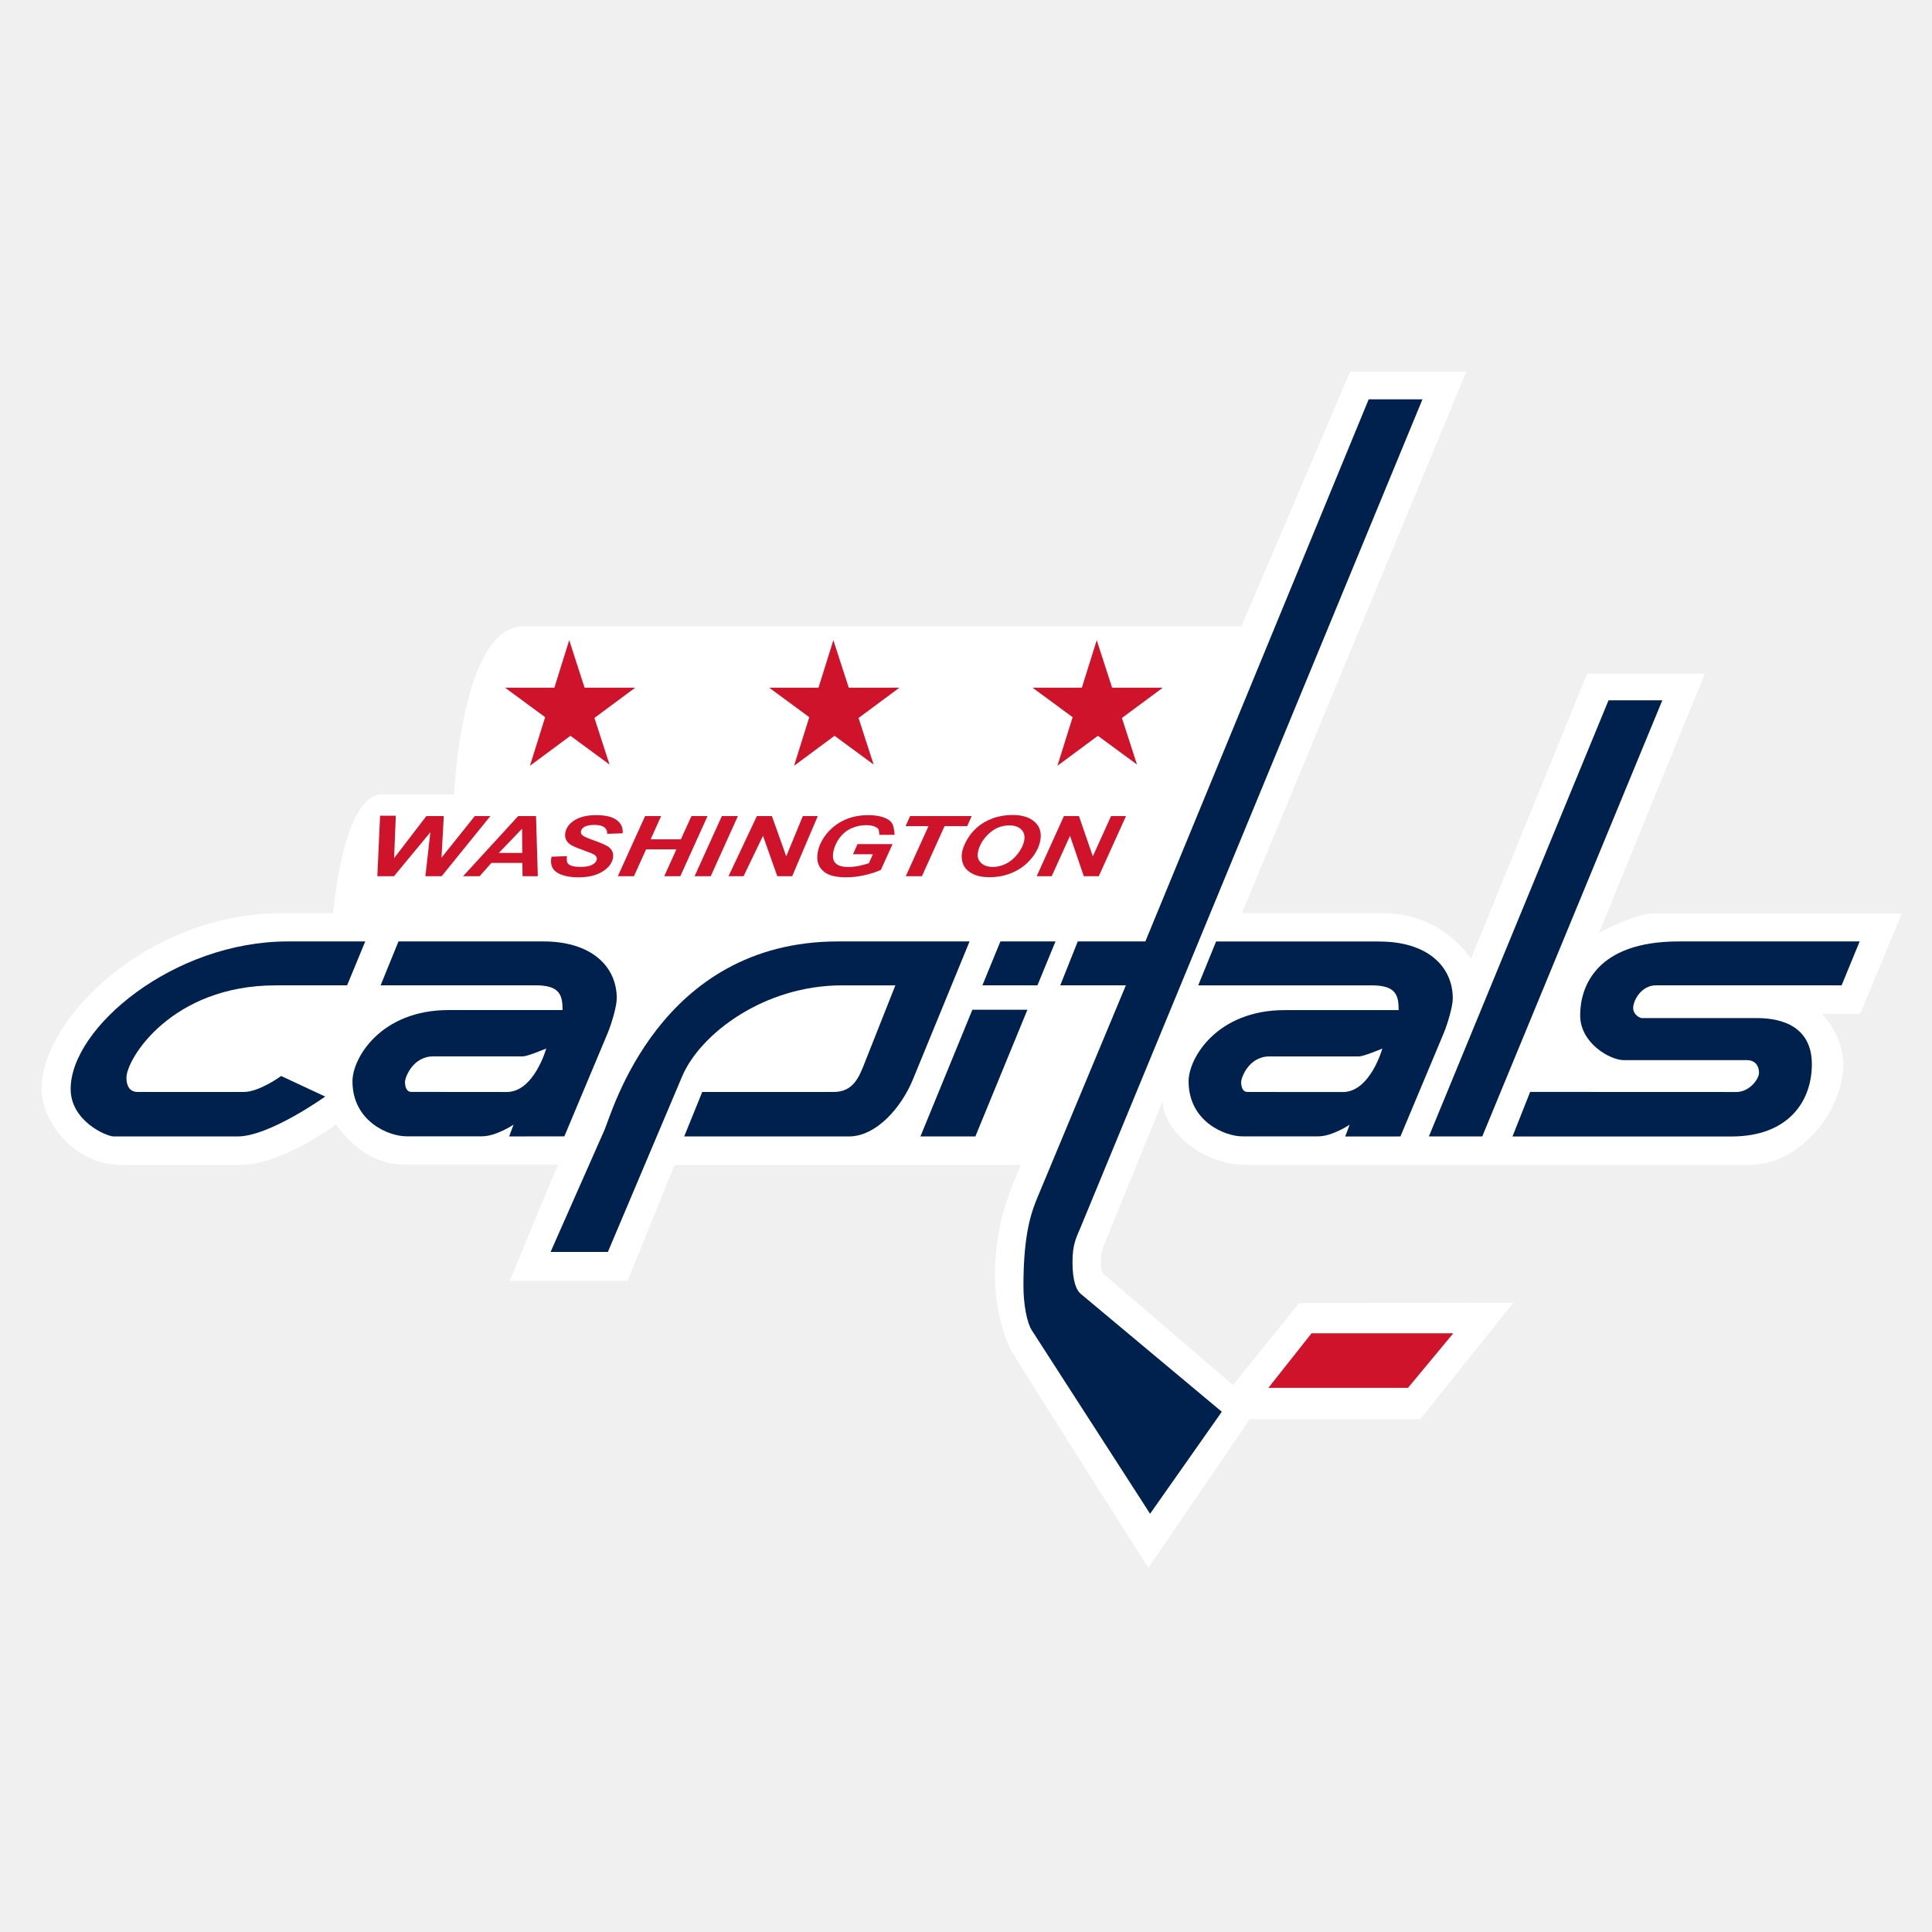
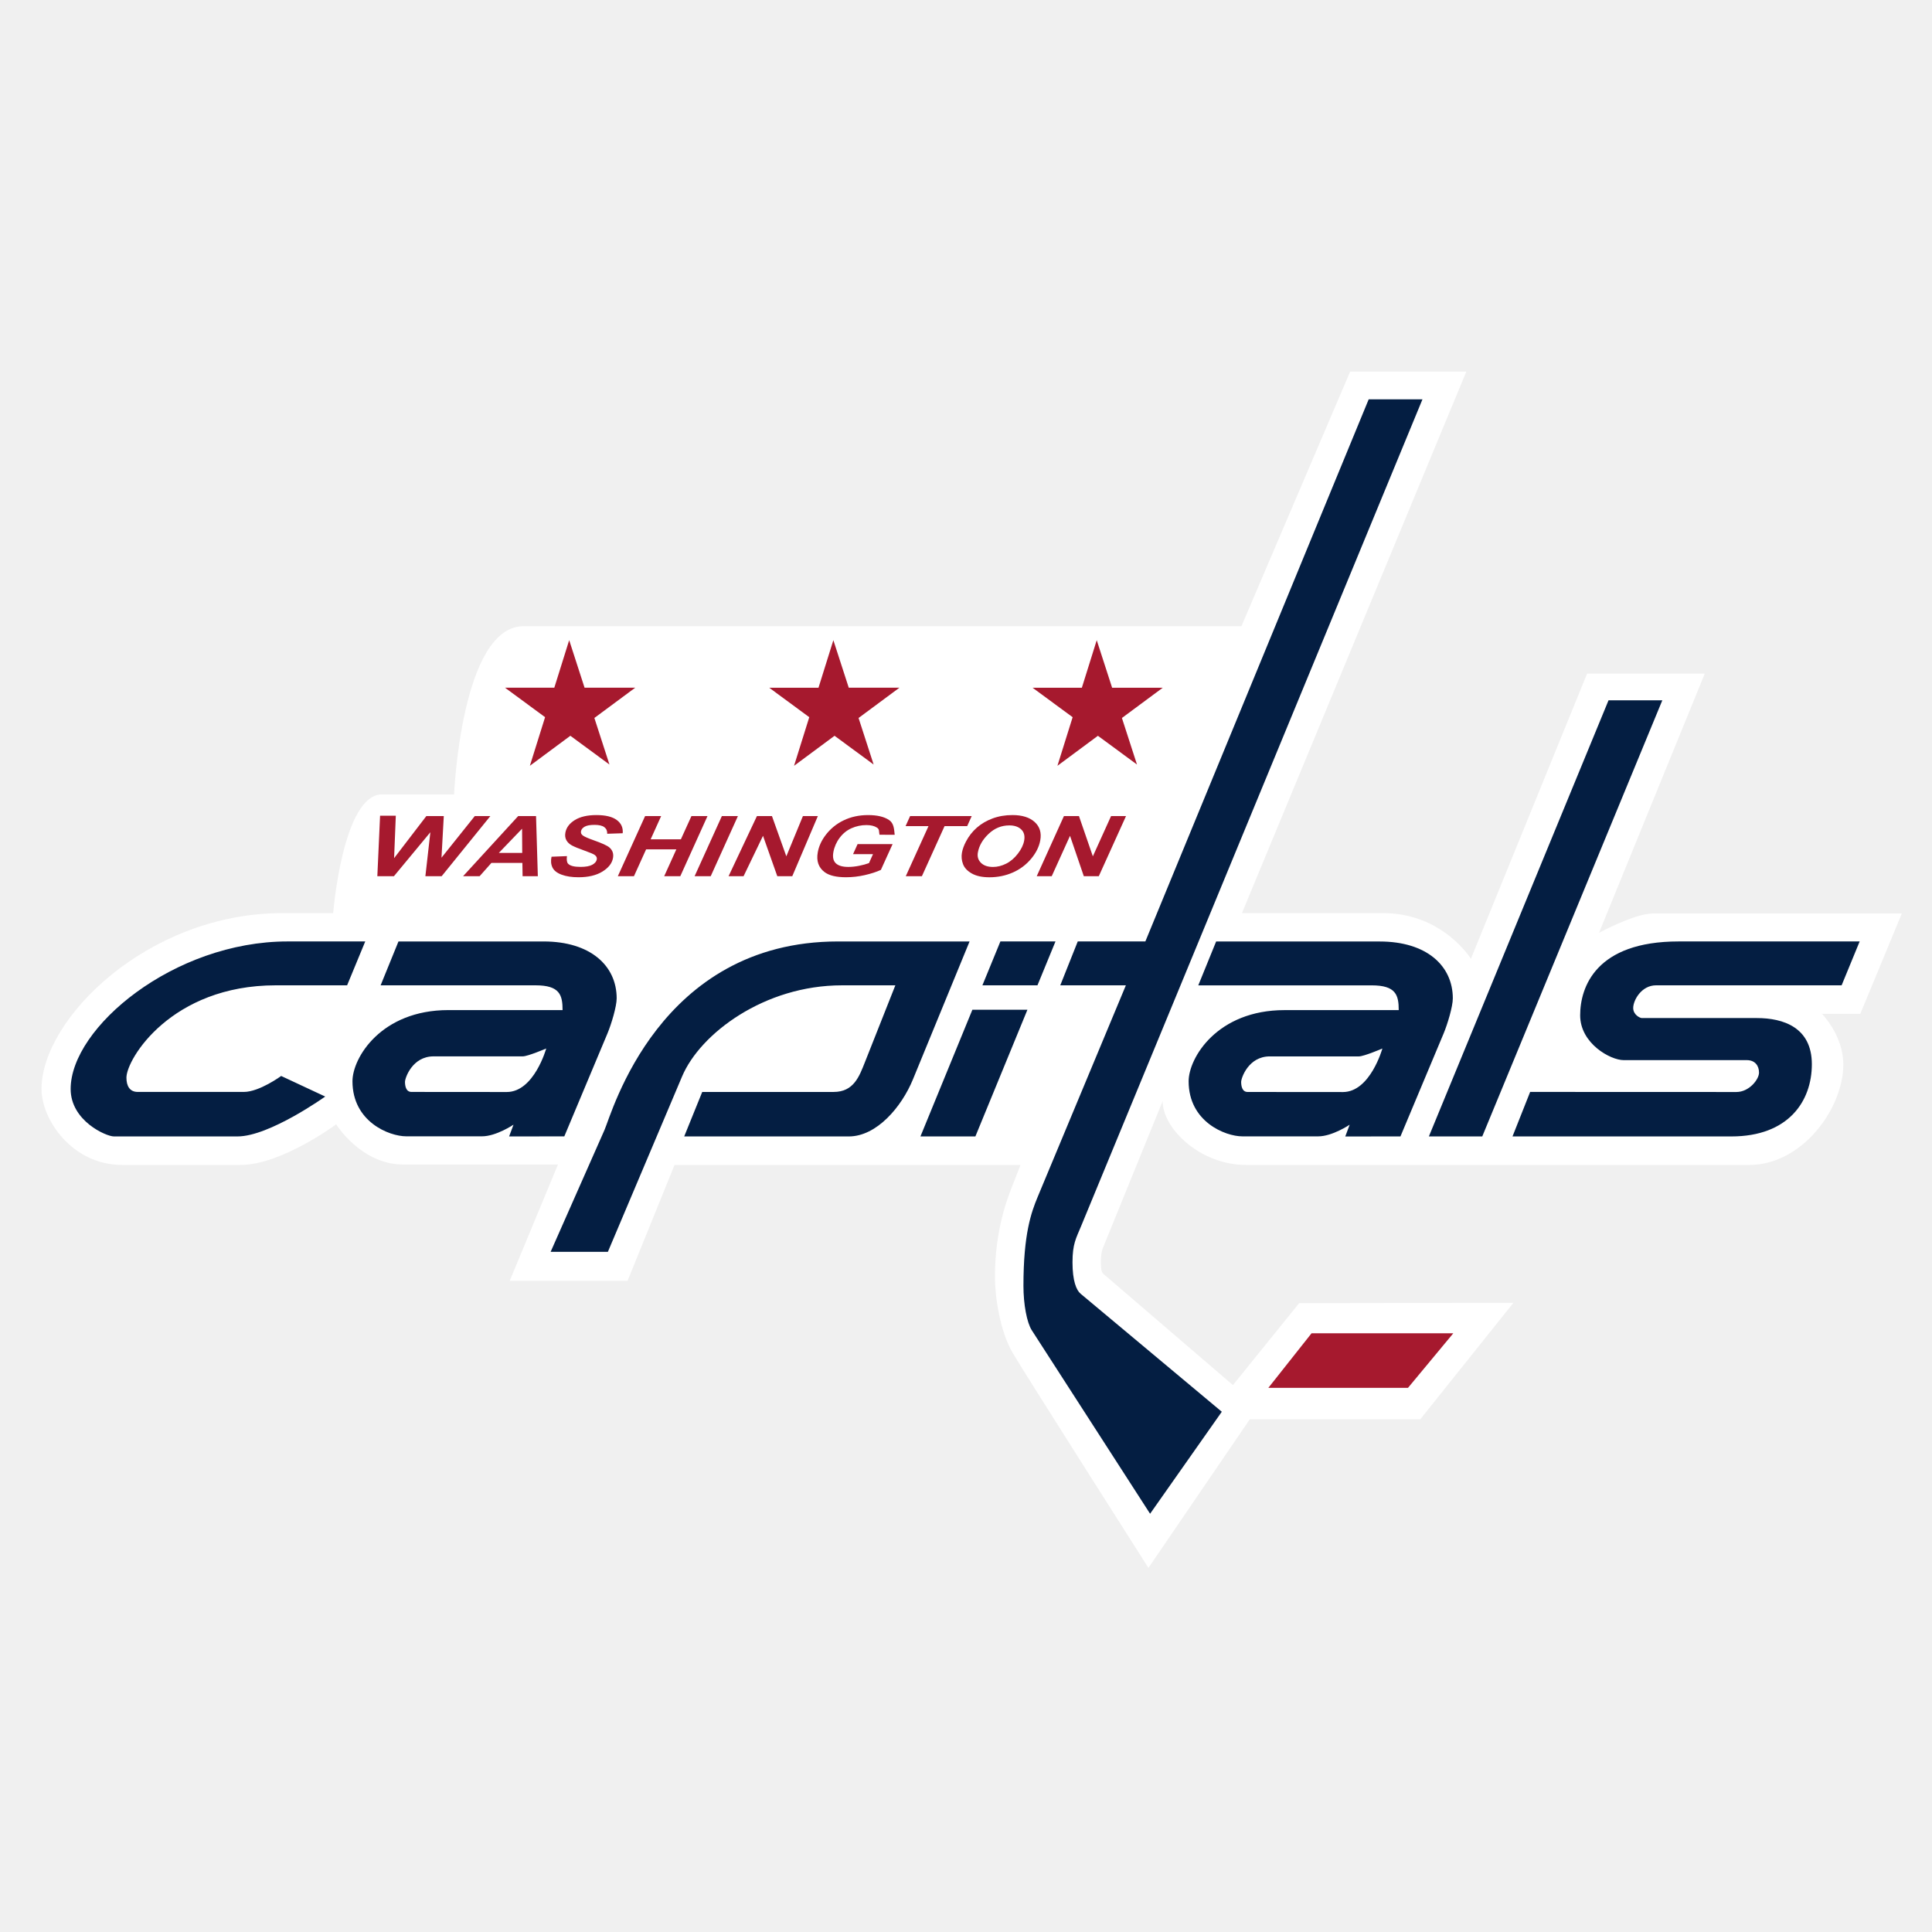
<svg xmlns="http://www.w3.org/2000/svg" width="512" height="512" viewBox="0 0 512 512">
  <g fill="none" fill-rule="evenodd">
-     <path d="M88.296 241.982s2.528-31.452 12.947-31.452h19.09s1.916-44.58 18.418-44.58h190.24l28.81-67.463h30.79l-59.46 143.495h37.43c15.75 0 23.26 12.097 23.26 12.097l30.79-75.56h31.186l-28.02 68.69s9.39-5.12 14.28-5.12H504l-11.002 26.58h-10.17s5.668 5.67 5.668 13.43c0 11.68-10.92 26.61-24.92 26.61H330.212c-12.336 0-22.213-9.89-22.09-16.94l-15.67 38.513s-.707 1.28-.707 3.95.283 2.95.708 3.38l34.286 29.435 17.55-21.72 56.76-.086-24.67 30.87H331.2l-26.864 39.38S272 364.67 268.44 358.664c-3.556-6.007-4.78-15.352-4.78-20.244 0-13.233 3.754-21.96 4.78-24.58l2-5.115h-91.68l-12.447 30.703h-31.23l12.78-30.814h-40.95c-11.255 0-17.826-10.66-17.826-10.66s-14.462 10.774-25.354 10.774h-31.34C19.17 308.724 11 296.768 11 288.59c0-18.52 28.062-46.608 63.904-46.608h13.392" fill="#FFF" />
-     <path d="M73.076 261.116H91.99l4.803-11.625H76.236c-30.172 0-57.512 22.83-57.512 39.1 0 8.46 9.42 12.58 11.448 12.58h32.784c8.446 0 23.228-10.57 23.228-10.57l-11.67-5.45s-5.778 4.23-9.89 4.23H36.506c-2.113 0-3-1.55-3-3.78 0-4.95 11.89-24.47 39.57-24.47" fill="#00214D" />
-     <path d="M134.292 289.39l-25.244-.02c-1.5 0-1.722-1.67-1.722-2.67s1.917-6.758 7.585-6.758h23.64c1.34 0 6.21-2.086 6.21-2.086s-3.21 11.534-10.46 11.534m9.75-39.9H105.6l-4.732 11.626h41.07c6.394 0 7.15 2.558 7.15 6.562h-30.26c-17.843 0-25.42 12.66-25.42 18.857 0 10.733 9.71 14.597 14.253 14.597h20.09c3.75 0 8.34-3.086 8.34-3.086l-1.16 3.117 14.63-.016L161 273.88c1.03-2.463 2.446-7.15 2.446-9.316 0-8.62-6.92-15.073-19.38-15.073" fill="#00214D" />
-     <path d="M145.92 331.75l14.282-32.313c1.94-4.39 14.38-49.946 61.9-49.946h34.844l-15.006 36.55c-3 7.32-9.61 15.13-17 15.13h-43.62l4.78-11.79h34.84c5.3 0 6.776-4.09 8.28-7.9l8.06-20.35h-14.17c-20.546 0-37.536 12.78-42.343 24.14l-19.67 46.5h-15.17" fill="#00214D" />
-     <path d="M257.688 267.595l-13.762 33.568h14.56l13.79-33.568h-14.588" fill="#00214D" />
-     <path d="M274.94 261.116l4.773-11.625h-14.6l-4.767 11.63h14.593" fill="#00214D" />
-     <path d="M285.616 249.49l-4.632 11.626h17.385L275 317.18c-1.694 4.07-3.778 9.786-3.778 23.58 0 4.895.903 9.742 2.222 11.79 1.32 2.05 31.342 48.61 31.342 48.61l19.004-27.03-37.426-31.284c-1.133-.945-2.14-3.42-2.14-8.316 0-4.892.946-6.362 2.223-9.454l90.52-219.25h-14.25L303.533 249.49h-17.92" fill="#00214D" />
-     <path d="M355.88 289.403l-25.243-.02c-1.5 0-1.718-1.67-1.718-2.67s1.91-6.758 7.58-6.758h23.63c1.33 0 6.21-2.085 6.21-2.085s-3.21 11.533-10.47 11.533m9.75-39.9h-43.34l-4.738 11.627h45.974c6.393 0 7.146 2.56 7.146 6.56h-30.25c-17.843 0-25.42 12.66-25.42 18.858 0 10.733 9.71 14.6 14.25 14.6h20.09c3.753 0 8.336-3.087 8.336-3.087l-1.166 3.12 14.626-.01 11.435-27.27c1.03-2.46 2.44-7.15 2.44-9.31 0-8.62-6.92-15.07-19.38-15.07" fill="#00214D" />
-     <path d="M392.816 301.163l47.718-115.58H426.28l-47.61 115.58h14.146" fill="#00214D" />
-     <path d="M400.83 301.163l4.675-11.793s51.318.02 54.673.02c3.354 0 5.98-3.33 5.98-5.136 0-1.81-1.04-3.31-3.25-3.31h-32.632c-3.502 0-11.517-4.42-11.517-11.873 0-7.45 4.13-19.58 26.1-19.58h47.97l-4.78 11.63h-49.18c-3.87 0-6.06 3.95-6.06 6.01 0 1.84 1.83 2.67 2.28 2.67h30.51c6.95 0 14.56 2.45 14.56 12.24s-6.19 19.14-21.34 19.14h-57.99" fill="#00214D" />
-     <path d="M373.136 367.79l12.005-14.46h-37.56l-11.44 14.46h37.01" fill="#CF132B" />
-     <path d="M117.043 232.205h-4.312l1.32-11.652-9.65 11.652H100l.727-16.036h4.167l-.452 11.25 8.546-11.15h4.62L117 227.3l8.82-11.03h4.128l-12.904 15.934" fill="#CF132B" />
-     <path d="M138.396 226.03l-.04-6.41-6.163 6.41h6.203zm.043 2.655h-8.21l-3.13 3.52h-4.38l14.6-15.933h4.73l.48 15.933h-4.04l-.06-3.52z" fill="#CF132B" />
-     <path d="M146.165 227.042l4.084-.162c-.13.993-.03 1.662.3 2.01.52.565 1.61.848 3.29.848 1.39 0 2.43-.19 3.13-.575.69-.384 1.08-.85 1.18-1.393.08-.47-.1-.868-.55-1.195-.32-.24-1.23-.625-2.74-1.162-1.51-.538-2.6-.985-3.28-1.342-.676-.36-1.173-.82-1.493-1.39-.32-.57-.41-1.24-.27-2.01.242-1.34 1.074-2.45 2.496-3.33 1.424-.88 3.33-1.32 5.725-1.32 2.43 0 4.233.436 5.41 1.314 1.174.875 1.695 2.04 1.56 3.5l-4.107.14c.035-.76-.22-1.344-.76-1.75-.54-.406-1.41-.61-2.603-.61-1.175 0-2.045.157-2.606.48-.563.32-.887.72-.975 1.204-.08.46.08.834.49 1.13.402.307 1.35.724 2.84 1.253 2.24.79 3.64 1.43 4.2 1.924.84.727 1.154 1.657.95 2.795-.256 1.405-1.198 2.607-2.82 3.602-1.63 1-3.736 1.497-6.31 1.497-1.786 0-3.287-.23-4.51-.69-1.22-.46-2.024-1.1-2.412-1.92-.39-.82-.47-1.76-.24-2.826" fill="#CF132B" />
-     <path d="M179.238 225.086h-8.013l-3.225 7.12h-4.27l7.225-15.934h4.253l-2.78 6.152h8.013l2.8-6.152h4.26l-7.21 15.933h-4.26l3.228-7.12" fill="#CF132B" />
-     <path d="M184.074 232.205l7.224-15.933h4.253l-7.2 15.933h-4.27" fill="#CF132B" />
-     <path d="M209.96 232.205h-3.97l-3.787-10.707-5.154 10.707h-3.98l7.51-15.933h3.98l3.805 10.663 4.394-10.663h3.96l-6.78 15.933" fill="#CF132B" />
-     <path d="M227.27 223.696h9.272l-3.103 6.835c-1.2.55-2.62 1.01-4.28 1.39-1.66.38-3.31.57-4.96.57-2.56 0-4.45-.44-5.65-1.33-1.65-1.216-2.26-2.982-1.84-5.293.28-1.55.95-3.035 2-4.456 1.27-1.71 2.875-3.037 4.82-3.98 1.94-.942 4.105-1.41 6.5-1.41 2.39 0 4.23.427 5.524 1.28 1.29.857 1.36 2.3 1.53 3.94l-4.033-.01c-.186-.9.04-1.416-.652-1.874-.694-.457-1.63-.685-2.808-.685-1.378 0-2.69.277-3.94.827-1.25.55-2.303 1.405-3.16 2.558-.86 1.153-1.41 2.41-1.66 3.77-.24 1.343-.027 2.33.65 2.975.675.64 1.775.96 3.302.96.91 0 1.87-.1 2.863-.3.997-.2 1.87-.437 2.617-.71l1.064-2.37h-5.28l1.2-2.66" fill="#CF132B" />
-     <path d="M244.31 232.205h-4.27l6.022-13.27h-6.076l1.2-2.663h16.325l-1.2 2.662h-5.99l-6 13.27" fill="#CF132B" />
-     <path d="M259.148 225.89c-.2 1.095.068 2.012.8 2.75.733.74 1.805 1.11 3.218 1.11 1.15 0 2.307-.293 3.475-.874 1.17-.584 2.2-1.47 3.11-2.654.91-1.184 1.47-2.34 1.67-3.46.23-1.255-.03-2.24-.78-2.953-.75-.72-1.79-1.07-3.15-1.07-2.08 0-3.91.74-5.48 2.23-1.57 1.49-2.522 3.13-2.842 4.91m-4.224.06c.17-.945.533-1.94 1.09-2.98.73-1.4 1.684-2.61 2.854-3.64 1.17-1.03 2.56-1.846 4.164-2.44 1.61-.6 3.37-.898 5.28-.898 2.566 0 4.52.61 5.88 1.835 1.356 1.227 1.85 2.85 1.485 4.87-.305 1.68-1.11 3.31-2.422 4.88-1.313 1.574-2.924 2.784-4.84 3.63-1.918.85-3.987 1.273-6.21 1.273-1.93 0-3.49-.337-4.68-1.01-1.187-.676-1.963-1.51-2.33-2.507-.365-.995-.457-2-.273-3.014" fill="#CF132B" />
-     <path d="M291.188 232.205h-3.968l-3.657-10.707-4.85 10.707h-3.973l7.208-15.933h3.988l3.677 10.663 4.827-10.663h3.96l-7.212 15.933" fill="#CF132B" />
-     <path d="M157.513 190.27l10.828-8.022h-13.42l-4.07-12.597-3.94 12.6h-13.06l10.62 7.81-4.03 12.88 10.73-7.95 10.36 7.62-3.993-12.33" fill="#CF132B" />
-     <path d="M227.528 190.27l10.828-8.022H224.93l-4.08-12.597-3.94 12.6h-13.062l10.616 7.81-4.03 12.88 10.73-7.95 10.358 7.62-3.994-12.33" fill="#CF132B" />
-     <path d="M297.32 190.27l10.83-8.022h-13.427l-4.078-12.597-3.942 12.6h-13.06l10.617 7.81-4.032 12.88 10.73-7.95 10.355 7.62-3.992-12.33" fill="#CF132B" />
+     <path fill="#FFF" d="M88.296 241.982s2.528-31.452 12.947-31.452h19.09s1.916-44.58 18.418-44.58h190.24l28.81-67.463h30.786l-59.458 143.495h37.427c15.752 0 23.254 12.097 23.254 12.097l30.784-75.56h31.186l-28.02 68.69s9.39-5.12 14.28-5.12H504l-11.002 26.587h-10.17s5.668 5.674 5.668 13.433c0 11.68-10.92 26.614-24.92 26.614H330.212c-12.336 0-22.213-9.884-22.09-16.935l-15.67 38.513s-.707 1.28-.707 3.95.283 2.952.708 3.38l34.286 29.436 17.555-21.72 56.766-.085-24.67 30.868h-45.18l-26.867 39.377s-32.34-50.833-35.897-56.84c-3.556-6.007-4.78-15.352-4.78-20.244 0-13.238 3.754-21.964 4.78-24.585l2-5.115H178.76l-12.447 30.702h-31.23l12.78-30.814h-40.95c-11.255 0-17.826-10.662-17.826-10.662s-14.462 10.775-25.354 10.775h-31.34C19.17 308.725 11 296.768 11 288.59c0-18.52 28.062-46.608 63.904-46.608h13.392" />
+     <path fill="#041E42" d="M73.076 261.116H91.99l4.803-11.625H76.236c-30.172 0-57.512 22.825-57.512 39.1 0 8.457 9.42 12.574 11.448 12.574h32.784c8.446 0 23.228-10.57 23.228-10.57l-11.67-5.45s-5.778 4.227-9.89 4.227H36.506c-2.113 0-3-1.556-3-3.782 0-4.95 11.89-24.47 39.57-24.47m61.215 28.273l-25.243-.02c-1.5 0-1.722-1.67-1.722-2.67s1.917-6.757 7.585-6.757h23.632c1.335 0 6.212-2.086 6.212-2.086s-3.21 11.534-10.462 11.534m9.752-39.9H105.6l-4.732 11.627h41.07c6.394 0 7.15 2.558 7.15 6.562h-30.26c-17.843 0-25.42 12.66-25.42 18.856 0 10.733 9.71 14.597 14.253 14.597h20.09c3.75 0 8.335-3.086 8.335-3.086l-1.166 3.117 14.627-.016 11.433-27.267c1.03-2.462 2.445-7.15 2.445-9.315 0-8.62-6.92-15.073-19.38-15.073m1.875 82.26l14.282-32.313c1.94-4.39 14.38-49.947 61.9-49.947h34.844l-15.005 36.542c-3.002 7.316-9.613 15.13-17 15.13h-43.62l4.777-11.792h34.84c5.297 0 6.774-4.094 8.28-7.9l8.058-20.354h-14.17c-20.546 0-37.536 12.772-42.343 24.137l-19.67 46.496h-15.17m111.766-64.158l-13.762 33.568h14.56l13.79-33.568h-14.588m17.252-6.48l4.773-11.624h-14.6l-4.767 11.627h14.593m10.676-11.627l-4.632 11.626h17.385L275 317.18c-1.694 4.07-3.778 9.786-3.778 23.58 0 4.895.903 9.742 2.222 11.79 1.32 2.05 31.342 48.61 31.342 48.61l19.004-27.03-37.426-31.284c-1.133-.945-2.14-3.42-2.14-8.316 0-4.892.946-6.362 2.223-9.454l90.52-219.25h-14.25L303.533 249.49h-17.92" />
+     <path fill="#041E42" d="M355.88 289.403l-25.243-.02c-1.5 0-1.718-1.67-1.718-2.67s1.915-6.758 7.584-6.758h23.63c1.333 0 6.21-2.085 6.21-2.085s-3.21 11.533-10.464 11.533m9.756-39.9H322.29l-4.734 11.627h45.974c6.394 0 7.147 2.56 7.147 6.56H340.42c-17.844 0-25.42 12.66-25.42 18.858 0 10.733 9.71 14.6 14.25 14.6h20.088c3.754 0 8.337-3.087 8.337-3.087l-1.165 3.117 14.625-.013 11.434-27.27c1.032-2.462 2.443-7.15 2.443-9.316 0-8.62-6.917-15.073-19.378-15.073m27.18 51.658l47.72-115.58H426.28l-47.61 115.58h14.146m8.014 0l4.675-11.793s51.318.02 54.673.02c3.354 0 5.98-3.33 5.98-5.136 0-1.81-1.04-3.31-3.25-3.31h-32.632c-3.502 0-11.517-4.42-11.517-11.873 0-7.453 4.137-19.58 26.1-19.58h47.97l-4.78 11.627h-49.177c-3.866 0-6.057 3.95-6.057 6.005 0 1.837 1.834 2.672 2.28 2.672h30.506c6.948 0 14.558 2.448 14.558 12.236s-6.19 19.135-21.336 19.135H400.83" />
+     <path fill="#A6192E" d="M373.136 367.79l12.005-14.46h-37.565l-11.446 14.46h37.007M117.043 232.205h-4.312l1.32-11.652-9.657 11.652h-4.396l.728-16.036h4.167l-.452 11.253 8.545-11.152h4.62L117 227.3l8.82-11.03h4.128l-12.904 15.934m21.352-6.174l-.04-6.41-6.163 6.41h6.203zm.043 2.655h-8.21l-3.128 3.52h-4.38l14.6-15.933h4.734l.478 15.933h-4.04l-.056-3.52zm7.724-1.643l4.084-.162c-.123.993-.022 1.662.3 2.01.52.565 1.617.848 3.295.848 1.394 0 2.437-.19 3.13-.575.69-.384 1.084-.85 1.182-1.393.086-.47-.096-.868-.545-1.195-.316-.24-1.227-.625-2.737-1.162-1.508-.538-2.6-.985-3.276-1.342-.676-.36-1.173-.823-1.493-1.395-.32-.573-.412-1.242-.272-2.012.244-1.342 1.076-2.454 2.498-3.337 1.422-.884 3.33-1.325 5.723-1.325 2.43 0 4.234.437 5.408 1.315 1.176.877 1.697 2.044 1.563 3.5l-4.108.14c.035-.76-.22-1.342-.758-1.748-.537-.405-1.407-.61-2.603-.61-1.177 0-2.047.158-2.608.48-.564.32-.888.72-.976 1.205-.083.46.08.834.49 1.13.404.307 1.35.724 2.84 1.253 2.24.79 3.64 1.432 4.2 1.923.838.726 1.156 1.656.95 2.794-.254 1.406-1.196 2.608-2.822 3.603-1.626.996-3.732 1.494-6.31 1.494-1.782 0-3.283-.23-4.505-.69-1.22-.46-2.027-1.1-2.415-1.92-.388-.82-.467-1.76-.237-2.827m33.078-1.957h-8.013l-3.225 7.12h-4.27l7.225-15.934h4.253l-2.78 6.152h8.013l2.795-6.152h4.256l-7.21 15.933h-4.266l3.225-7.12m4.834 7.12l7.224-15.933h4.253l-7.207 15.933h-4.268m25.885 0h-3.97l-3.787-10.707-5.154 10.707h-3.974l7.515-15.933h3.987l3.806 10.663 4.395-10.663h3.957l-6.778 15.933m17.313-8.51h9.272l-3.103 6.836c-1.194.546-2.618 1.007-4.274 1.384a22.357 22.357 0 0 1-4.957.564c-2.56 0-4.446-.445-5.65-1.336-1.645-1.216-2.26-2.982-1.84-5.293.28-1.55.95-3.036 2.007-4.457a12.944 12.944 0 0 1 4.82-3.978c1.942-.943 4.107-1.412 6.502-1.412 2.39 0 4.232.428 5.525 1.283 1.29.853 1.358 2.3 1.53 3.94l-4.033-.014c-.186-.898.042-1.416-.652-1.874-.694-.457-1.632-.685-2.808-.685a9.658 9.658 0 0 0-3.938.828c-1.25.55-2.303 1.403-3.162 2.556a8.896 8.896 0 0 0-1.658 3.77c-.24 1.342-.027 2.33.65 2.974.675.64 1.775.963 3.302.963.914 0 1.87-.1 2.866-.3.997-.2 1.87-.437 2.617-.713l1.062-2.37h-5.284l1.2-2.66m17.042 8.505h-4.27l6.022-13.27h-6.076l1.2-2.663h16.325l-1.2 2.662h-5.994l-6.005 13.27m14.838-6.314c-.2 1.095.068 2.012.8 2.75.733.74 1.805 1.11 3.218 1.11 1.15 0 2.307-.293 3.475-.874 1.166-.584 2.2-1.47 3.11-2.654.906-1.184 1.463-2.34 1.665-3.46.225-1.255-.03-2.24-.78-2.953-.748-.717-1.797-1.07-3.153-1.07-2.085 0-3.91.744-5.486 2.237-1.575 1.492-2.526 3.13-2.846 4.913m-4.225.067c.17-.943.535-1.937 1.09-2.98a12.586 12.586 0 0 1 2.856-3.64c1.173-1.03 2.56-1.844 4.166-2.442 1.608-.597 3.367-.895 5.28-.895 2.564 0 4.52.612 5.877 1.836 1.356 1.226 1.85 2.848 1.485 4.87-.306 1.68-1.11 3.308-2.423 4.88a13.106 13.106 0 0 1-4.84 3.63c-1.917.848-3.986 1.272-6.21 1.272-1.93 0-3.488-.336-4.678-1.01-1.187-.675-1.963-1.51-2.33-2.506a5.666 5.666 0 0 1-.273-3.015m36.264 6.248h-3.968l-3.657-10.707-4.85 10.707h-3.973l7.208-15.933h3.988l3.677 10.663 4.827-10.663h3.96l-7.212 15.933M157.513 190.27l10.828-8.022h-13.425l-4.077-12.597-3.942 12.6h-13.06l10.615 7.81-4.03 12.88 10.73-7.953 10.358 7.618-3.994-12.334m70.014 0l10.828-8.022H224.93l-4.08-12.597-3.94 12.6h-13.062l10.616 7.81-4.03 12.88 10.73-7.953 10.358 7.618-3.994-12.334m69.792 0l10.83-8.022h-13.427l-4.078-12.597-3.942 12.6h-13.06l10.617 7.81-4.032 12.88 10.73-7.953 10.355 7.618-3.992-12.334" />
  </g>
</svg>
